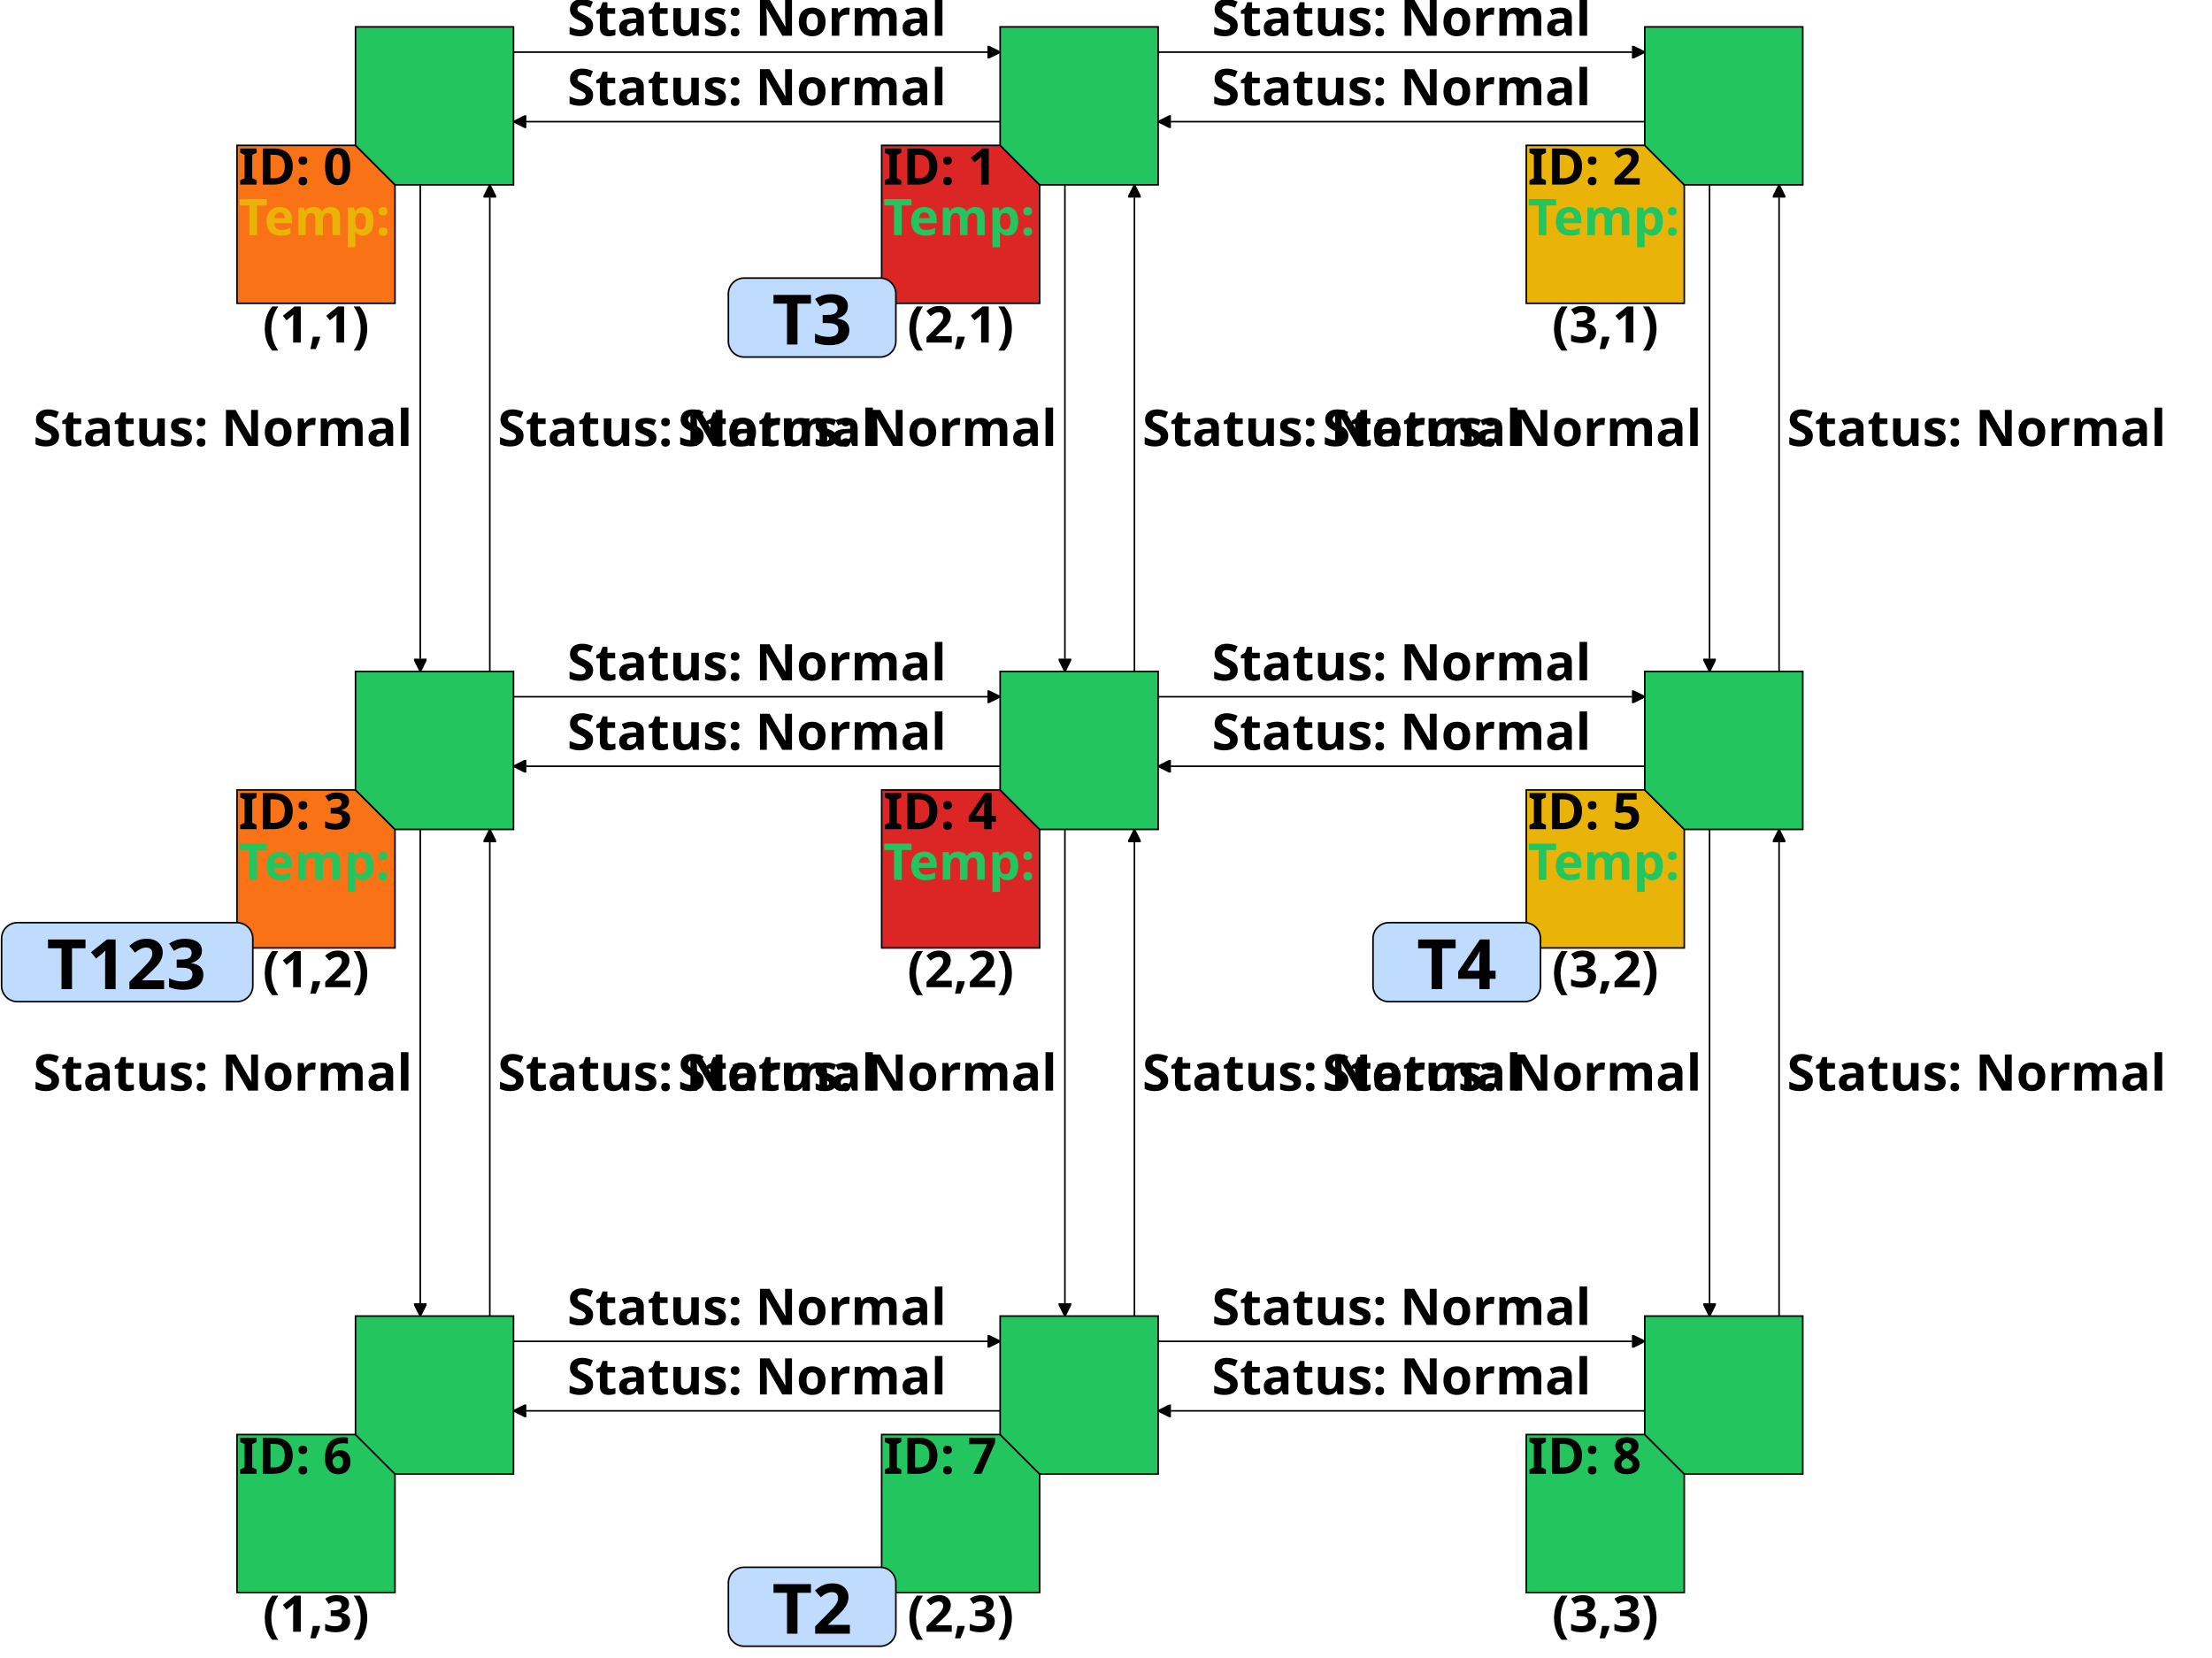
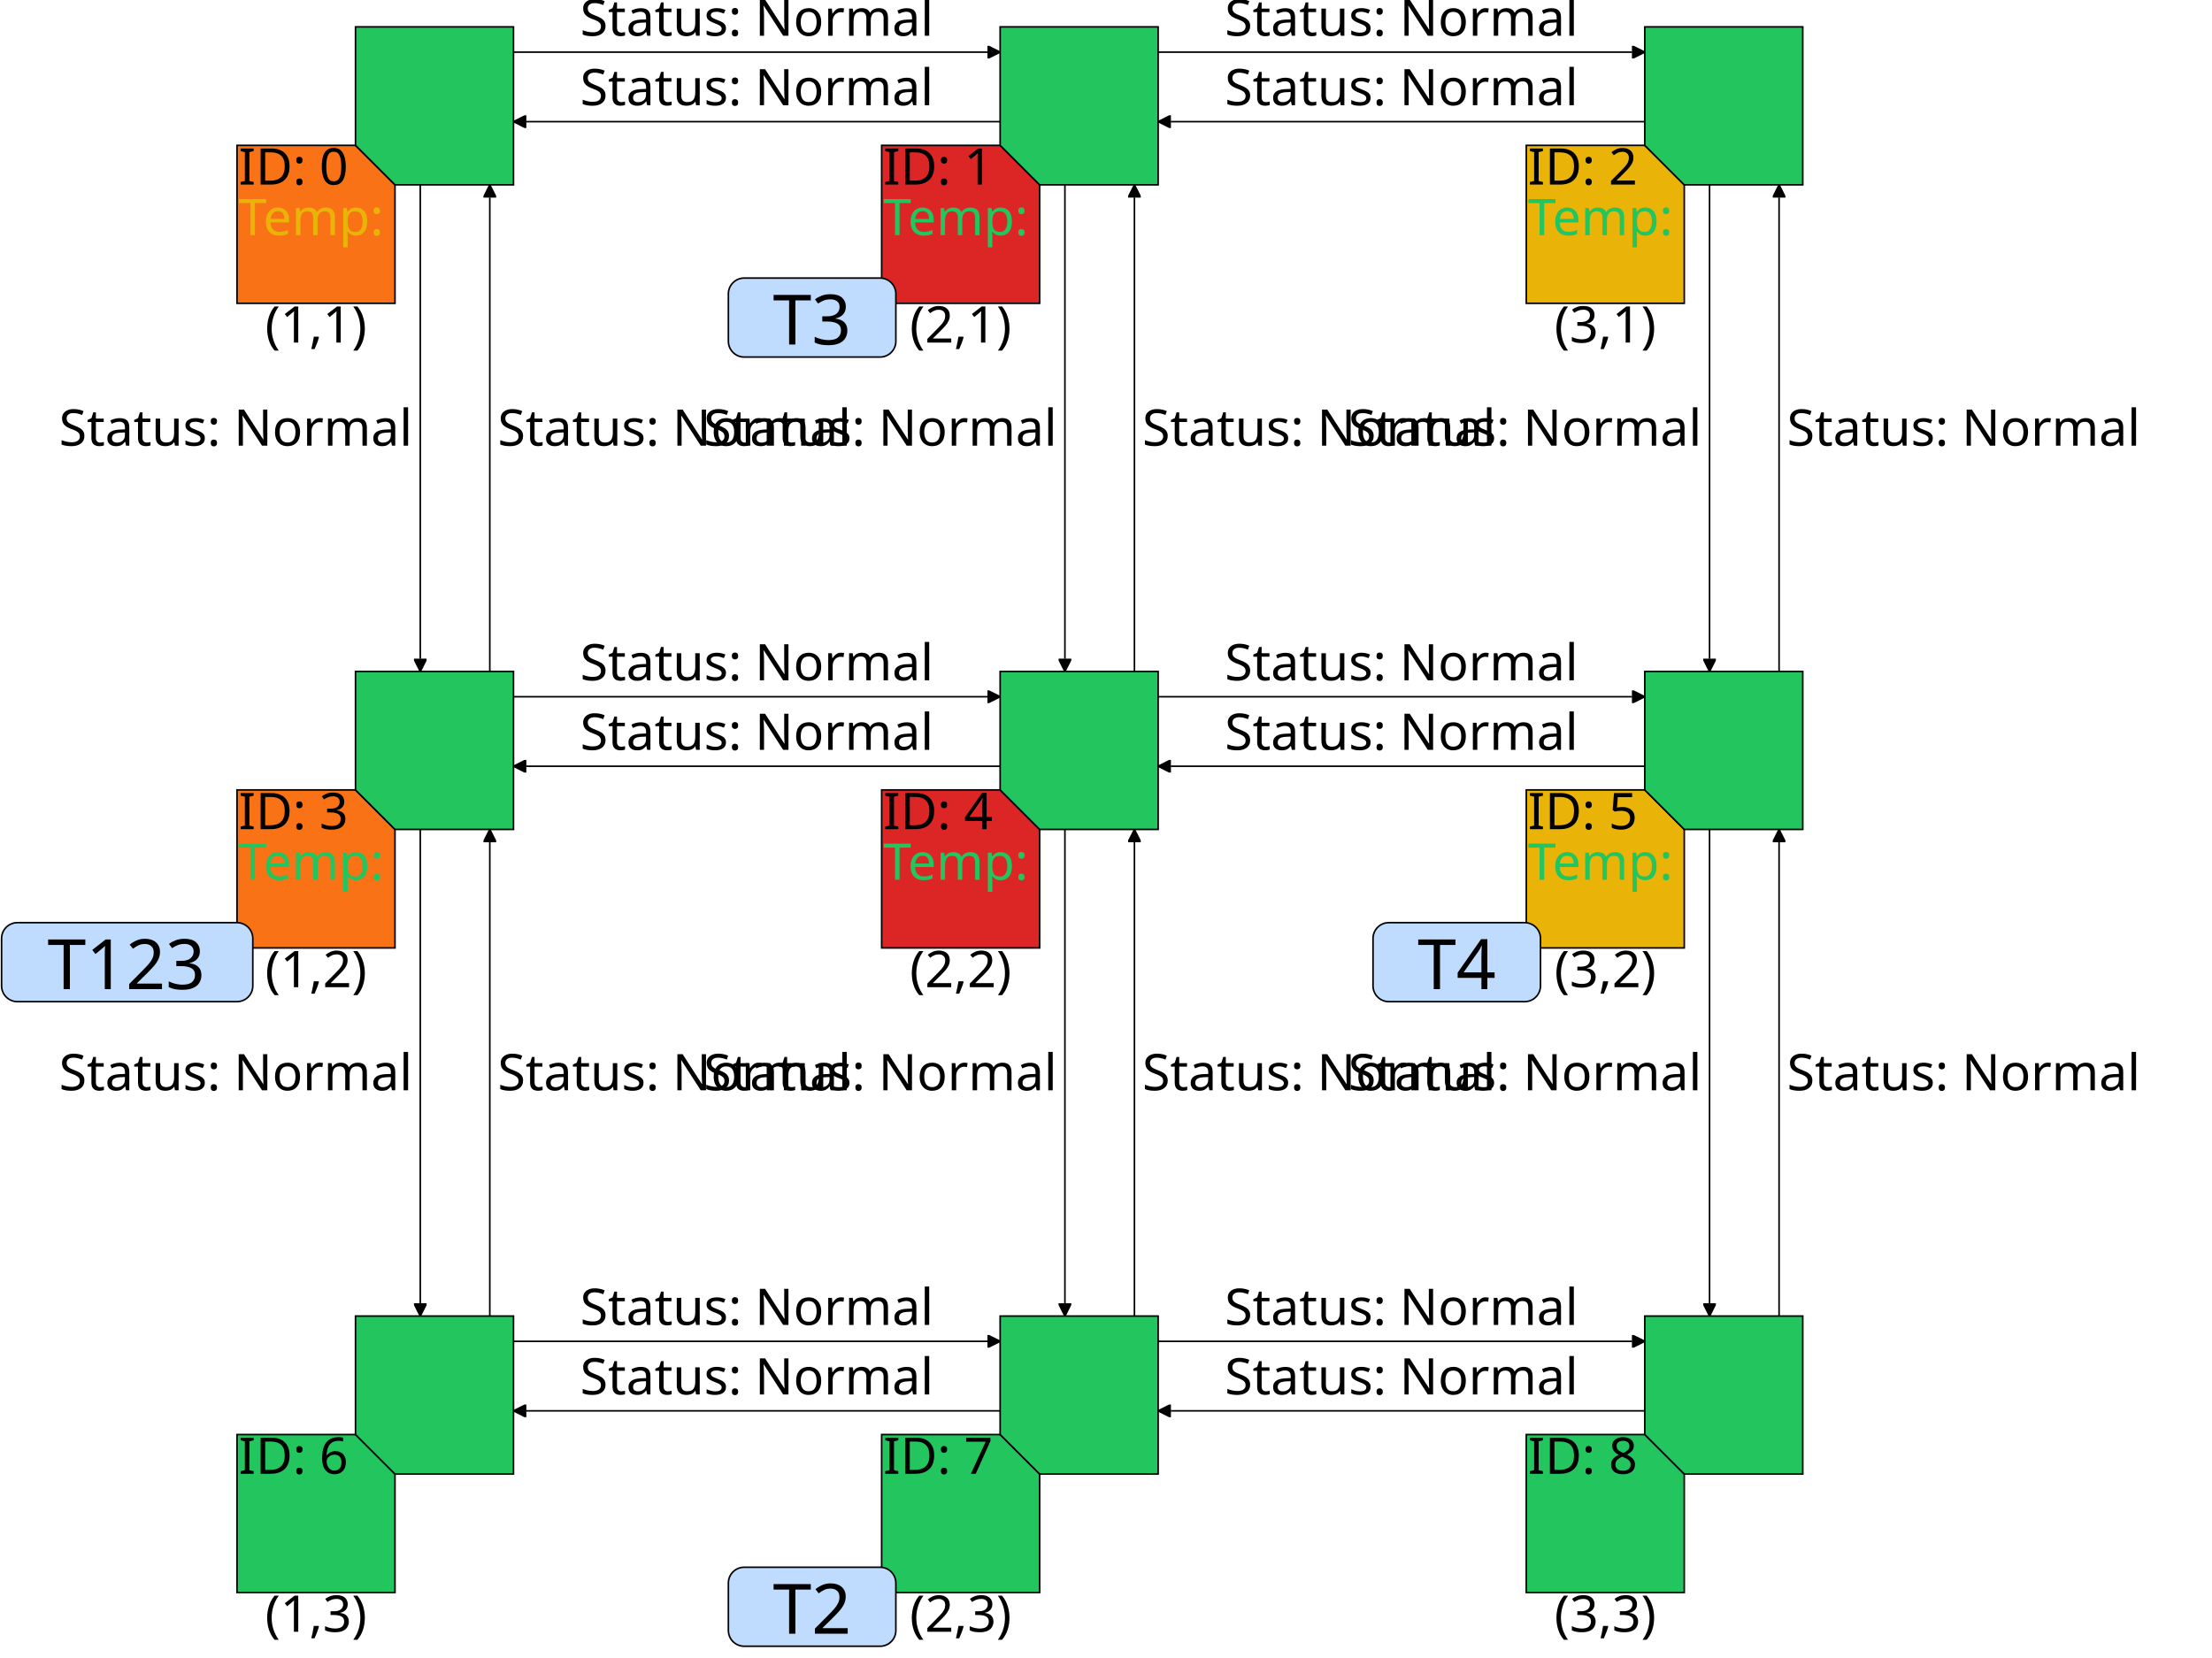
<svg xmlns="http://www.w3.org/2000/svg" preserveAspectRation="xMidYMid meet" class="mx-auto" viewBox="-645 -512 1400 1049">
  <defs>
    <marker id="arrowHead" orient="auto" markerWidth="8" markerHeight="8" refY="4">
      <path d="M0,0 M0,0 V8 L8,4 Z" fill="black" fill-rule="evenodd" stroke="black" stroke-linecap="butt" stroke-width="1" />
    </marker>
    <clipPath id="clip-c-0">
      <polygon points="-495 -420, -495 -320, -395 -320, -395 -395, -420 -420" />
    </clipPath>
    <clipPath id="clip-r-0">
      <polygon points="-420 -420, -420 -495, -320 -495, -320 -395, -395 -395" />
    </clipPath>
    <clipPath id="clip-c-1">
      <polygon points="-87 -420, -87 -320, 13 -320, 13 -395, -12 -420" />
    </clipPath>
    <clipPath id="clip-r-1">
      <polygon points="-12 -420, -12 -495, 88 -495, 88 -395, 13 -395" />
    </clipPath>
    <clipPath id="clip-c-2">
      <polygon points="321 -420, 321 -320, 421 -320, 421 -395, 396 -420" />
    </clipPath>
    <clipPath id="clip-r-2">
      <polygon points="396 -420, 396 -495, 496 -495, 496 -395, 421 -395" />
    </clipPath>
    <clipPath id="clip-c-3">
      <polygon points="-495 -12, -495 88, -395 88, -395 13, -420 -12" />
    </clipPath>
    <clipPath id="clip-r-3">
      <polygon points="-420 -12, -420 -87, -320 -87, -320 13, -395 13" />
    </clipPath>
    <clipPath id="clip-c-4">
      <polygon points="-87 -12, -87 88, 13 88, 13 13, -12 -12" />
    </clipPath>
    <clipPath id="clip-r-4">
      <polygon points="-12 -12, -12 -87, 88 -87, 88 13, 13 13" />
    </clipPath>
    <clipPath id="clip-c-5">
      <polygon points="321 -12, 321 88, 421 88, 421 13, 396 -12" />
    </clipPath>
    <clipPath id="clip-r-5">
      <polygon points="396 -12, 396 -87, 496 -87, 496 13, 421 13" />
    </clipPath>
    <clipPath id="clip-c-6">
      <polygon points="-495 396, -495 496, -395 496, -395 421, -420 396" />
    </clipPath>
    <clipPath id="clip-r-6">
      <polygon points="-420 396, -420 321, -320 321, -320 421, -395 421" />
    </clipPath>
    <clipPath id="clip-c-7">
      <polygon points="-87 396, -87 496, 13 496, 13 421, -12 396" />
    </clipPath>
    <clipPath id="clip-r-7">
      <polygon points="-12 396, -12 321, 88 321, 88 421, 13 421" />
    </clipPath>
    <clipPath id="clip-c-8">
      <polygon points="321 396, 321 496, 421 496, 421 421, 396 396" />
    </clipPath>
    <clipPath id="clip-r-8">
      <polygon points="396 396, 396 321, 496 321, 496 421, 421 421" />
    </clipPath>
  </defs>
  <style>.baseFill{fill: #e5e5e5;}.edgeData{display: none;}
#c0 {fill: #f97316;}
#r0 {fill: #22c55e;}
#c1 {fill: #dc2626;}
#r1 {fill: #22c55e;}
#c2 {fill: #eab308;}
#r2 {fill: #22c55e;}
#c3 {fill: #f97316;}
#r3 {fill: #22c55e;}
#c4 {fill: #dc2626;}
#r4 {fill: #22c55e;}
#c5 {fill: #eab308;}
#r5 {fill: #22c55e;}
#c6 {fill: #22c55e;}
#r6 {fill: #22c55e;}
#c7 {fill: #22c55e;}
#r7 {fill: #22c55e;}
#c8 {fill: #22c55e;}
#r8 {fill: #22c55e;}</style>
  <g id="mainGroup">
    <g id="processingGroup" clip-path="url(#crop)">
      <g id="0">
        <path id="c0" d="M-495,-420 l0,100 l100,0 l0,-75 l-25,-25 l-75,0 Z" class="baseFill" fill-rule="evenodd" stroke="black" stroke-linecap="butt" stroke-width="1" />
        <path id="r0" d="M-420,-420 l0,-75 l100,0 l0,100 l-75,0 Z" class="baseFill" fill-rule="evenodd" stroke="black" stroke-linecap="butt" stroke-width="1" />
      </g>
      <g id="1">
        <path id="c1" d="M-87,-420 l0,100 l100,0 l0,-75 l-25,-25 l-75,0 Z" class="baseFill" fill-rule="evenodd" stroke="black" stroke-linecap="butt" stroke-width="1" />
        <path id="r1" d="M-12,-420 l0,-75 l100,0 l0,100 l-75,0 Z" class="baseFill" fill-rule="evenodd" stroke="black" stroke-linecap="butt" stroke-width="1" />
        <g>
          <rect x="-184" y="-336" width="106" height="50" rx="10" fill="#bfdbfe" stroke="black" stroke-width="1" />
-           <text x="-131" y="-311" font-size="44px" font-family="Roboto Mono" font-weight="bold" text-anchor="middle" dominant-baseline="central" fill="black">T3</text>
+           <text x="-131" y="-311" font-size="44px" font-family="Roboto Mono" font-weight="500" text-anchor="middle" dominant-baseline="central" fill="black">T3</text>
        </g>
      </g>
      <g id="2">
        <path id="c2" d="M321,-420 l0,100 l100,0 l0,-75 l-25,-25 l-75,0 Z" class="baseFill" fill-rule="evenodd" stroke="black" stroke-linecap="butt" stroke-width="1" />
        <path id="r2" d="M396,-420 l0,-75 l100,0 l0,100 l-75,0 Z" class="baseFill" fill-rule="evenodd" stroke="black" stroke-linecap="butt" stroke-width="1" />
      </g>
      <g id="3">
        <path id="c3" d="M-495,-12 l0,100 l100,0 l0,-75 l-25,-25 l-75,0 Z" class="baseFill" fill-rule="evenodd" stroke="black" stroke-linecap="butt" stroke-width="1" />
        <path id="r3" d="M-420,-12 l0,-75 l100,0 l0,100 l-75,0 Z" class="baseFill" fill-rule="evenodd" stroke="black" stroke-linecap="butt" stroke-width="1" />
        <g>
          <rect x="-644" y="72" width="159" height="50" rx="10" fill="#bfdbfe" stroke="black" stroke-width="1" />
-           <text x="-565" y="97" font-size="44px" font-family="Roboto Mono" font-weight="bold" text-anchor="middle" dominant-baseline="central" fill="black">T123</text>
+           <text x="-565" y="97" font-size="44px" font-family="Roboto Mono" font-weight="500" text-anchor="middle" dominant-baseline="central" fill="black">T123</text>
        </g>
      </g>
      <g id="4">
        <path id="c4" d="M-87,-12 l0,100 l100,0 l0,-75 l-25,-25 l-75,0 Z" class="baseFill" fill-rule="evenodd" stroke="black" stroke-linecap="butt" stroke-width="1" />
        <path id="r4" d="M-12,-12 l0,-75 l100,0 l0,100 l-75,0 Z" class="baseFill" fill-rule="evenodd" stroke="black" stroke-linecap="butt" stroke-width="1" />
      </g>
      <g id="5">
        <path id="c5" d="M321,-12 l0,100 l100,0 l0,-75 l-25,-25 l-75,0 Z" class="baseFill" fill-rule="evenodd" stroke="black" stroke-linecap="butt" stroke-width="1" />
        <path id="r5" d="M396,-12 l0,-75 l100,0 l0,100 l-75,0 Z" class="baseFill" fill-rule="evenodd" stroke="black" stroke-linecap="butt" stroke-width="1" />
        <g>
          <rect x="224" y="72" width="106" height="50" rx="10" fill="#bfdbfe" stroke="black" stroke-width="1" />
-           <text x="277" y="97" font-size="44px" font-family="Roboto Mono" font-weight="bold" text-anchor="middle" dominant-baseline="central" fill="black">T4</text>
+           <text x="277" y="97" font-size="44px" font-family="Roboto Mono" font-weight="500" text-anchor="middle" dominant-baseline="central" fill="black">T4</text>
        </g>
      </g>
      <g id="6">
        <path id="c6" d="M-495,396 l0,100 l100,0 l0,-75 l-25,-25 l-75,0 Z" class="baseFill" fill-rule="evenodd" stroke="black" stroke-linecap="butt" stroke-width="1" />
        <path id="r6" d="M-420,396 l0,-75 l100,0 l0,100 l-75,0 Z" class="baseFill" fill-rule="evenodd" stroke="black" stroke-linecap="butt" stroke-width="1" />
      </g>
      <g id="7">
        <path id="c7" d="M-87,396 l0,100 l100,0 l0,-75 l-25,-25 l-75,0 Z" class="baseFill" fill-rule="evenodd" stroke="black" stroke-linecap="butt" stroke-width="1" />
        <path id="r7" d="M-12,396 l0,-75 l100,0 l0,100 l-75,0 Z" class="baseFill" fill-rule="evenodd" stroke="black" stroke-linecap="butt" stroke-width="1" />
        <g>
          <rect x="-184" y="480" width="106" height="50" rx="10" fill="#bfdbfe" stroke="black" stroke-width="1" />
-           <text x="-131" y="505" font-size="44px" font-family="Roboto Mono" font-weight="bold" text-anchor="middle" dominant-baseline="central" fill="black">T2</text>
+           <text x="-131" y="505" font-size="44px" font-family="Roboto Mono" font-weight="500" text-anchor="middle" dominant-baseline="central" fill="black">T2</text>
        </g>
      </g>
      <g id="8">
        <path id="c8" d="M321,396 l0,100 l100,0 l0,-75 l-25,-25 l-75,0 Z" class="baseFill" fill-rule="evenodd" stroke="black" stroke-linecap="butt" stroke-width="1" />
        <path id="r8" d="M396,396 l0,-75 l100,0 l0,100 l-75,0 Z" class="baseFill" fill-rule="evenodd" stroke="black" stroke-linecap="butt" stroke-width="1" />
      </g>
    </g>
    <g>
      <g>
        <path d="M-379,-395 v300" fill-rule="evenodd" stroke="black" stroke-linecap="butt" stroke-width="1" marker-end="url(#arrowHead)" clip-path="url(#crop)" />
        <path d="M-320,-479 h300" fill-rule="evenodd" stroke="black" stroke-linecap="butt" stroke-width="1" marker-end="url(#arrowHead)" clip-path="url(#crop)" />
        <path d="M29,-395 v300" fill-rule="evenodd" stroke="black" stroke-linecap="butt" stroke-width="1" marker-end="url(#arrowHead)" clip-path="url(#crop)" />
        <path d="M-12,-435 h-300" fill-rule="evenodd" stroke="black" stroke-linecap="butt" stroke-width="1" marker-end="url(#arrowHead)" clip-path="url(#crop)" />
        <path d="M88,-479 h300" fill-rule="evenodd" stroke="black" stroke-linecap="butt" stroke-width="1" marker-end="url(#arrowHead)" clip-path="url(#crop)" />
        <path d="M437,-395 v300" fill-rule="evenodd" stroke="black" stroke-linecap="butt" stroke-width="1" marker-end="url(#arrowHead)" clip-path="url(#crop)" />
        <path d="M396,-435 h-300" fill-rule="evenodd" stroke="black" stroke-linecap="butt" stroke-width="1" marker-end="url(#arrowHead)" clip-path="url(#crop)" />
        <path d="M-335,-87 v-300" fill-rule="evenodd" stroke="black" stroke-linecap="butt" stroke-width="1" marker-end="url(#arrowHead)" clip-path="url(#crop)" />
        <path d="M-379,13 v300" fill-rule="evenodd" stroke="black" stroke-linecap="butt" stroke-width="1" marker-end="url(#arrowHead)" clip-path="url(#crop)" />
        <path d="M-320,-71 h300" fill-rule="evenodd" stroke="black" stroke-linecap="butt" stroke-width="1" marker-end="url(#arrowHead)" clip-path="url(#crop)" />
        <path d="M73,-87 v-300" fill-rule="evenodd" stroke="black" stroke-linecap="butt" stroke-width="1" marker-end="url(#arrowHead)" clip-path="url(#crop)" />
        <path d="M29,13 v300" fill-rule="evenodd" stroke="black" stroke-linecap="butt" stroke-width="1" marker-end="url(#arrowHead)" clip-path="url(#crop)" />
        <path d="M-12,-27 h-300" fill-rule="evenodd" stroke="black" stroke-linecap="butt" stroke-width="1" marker-end="url(#arrowHead)" clip-path="url(#crop)" />
        <path d="M88,-71 h300" fill-rule="evenodd" stroke="black" stroke-linecap="butt" stroke-width="1" marker-end="url(#arrowHead)" clip-path="url(#crop)" />
        <path d="M481,-87 v-300" fill-rule="evenodd" stroke="black" stroke-linecap="butt" stroke-width="1" marker-end="url(#arrowHead)" clip-path="url(#crop)" />
        <path d="M437,13 v300" fill-rule="evenodd" stroke="black" stroke-linecap="butt" stroke-width="1" marker-end="url(#arrowHead)" clip-path="url(#crop)" />
        <path d="M396,-27 h-300" fill-rule="evenodd" stroke="black" stroke-linecap="butt" stroke-width="1" marker-end="url(#arrowHead)" clip-path="url(#crop)" />
        <path d="M-335,321 v-300" fill-rule="evenodd" stroke="black" stroke-linecap="butt" stroke-width="1" marker-end="url(#arrowHead)" clip-path="url(#crop)" />
        <path d="M-320,337 h300" fill-rule="evenodd" stroke="black" stroke-linecap="butt" stroke-width="1" marker-end="url(#arrowHead)" clip-path="url(#crop)" />
        <path d="M73,321 v-300" fill-rule="evenodd" stroke="black" stroke-linecap="butt" stroke-width="1" marker-end="url(#arrowHead)" clip-path="url(#crop)" />
        <path d="M-12,381 h-300" fill-rule="evenodd" stroke="black" stroke-linecap="butt" stroke-width="1" marker-end="url(#arrowHead)" clip-path="url(#crop)" />
        <path d="M88,337 h300" fill-rule="evenodd" stroke="black" stroke-linecap="butt" stroke-width="1" marker-end="url(#arrowHead)" clip-path="url(#crop)" />
        <path d="M481,321 v-300" fill-rule="evenodd" stroke="black" stroke-linecap="butt" stroke-width="1" marker-end="url(#arrowHead)" clip-path="url(#crop)" />
        <path d="M396,381 h-300" fill-rule="evenodd" stroke="black" stroke-linecap="butt" stroke-width="1" marker-end="url(#arrowHead)" clip-path="url(#crop)" />
      </g>
      <g id="edgeConnetions" class="edgeData">
        <path d="M-379,-728 v225" fill-rule="evenodd" stroke="black" stroke-linecap="butt" stroke-width="1" marker-end="url(#arrowHead)" clip-path="url(#crop)" />
        <path d="M-728,-480 h300" fill-rule="evenodd" stroke="black" stroke-linecap="butt" stroke-width="1" marker-end="url(#arrowHead)" clip-path="url(#crop)" />
        <path d="M29,-728 v225" fill-rule="evenodd" stroke="black" stroke-linecap="butt" stroke-width="1" marker-end="url(#arrowHead)" clip-path="url(#crop)" />
        <path d="M437,-728 v225" fill-rule="evenodd" stroke="black" stroke-linecap="butt" stroke-width="1" marker-end="url(#arrowHead)" clip-path="url(#crop)" />
        <path d="M729,-480 h-225" fill-rule="evenodd" stroke="black" stroke-linecap="butt" stroke-width="1" marker-end="url(#arrowHead)" clip-path="url(#crop)" />
        <path d="M-728,-72 h300" fill-rule="evenodd" stroke="black" stroke-linecap="butt" stroke-width="1" marker-end="url(#arrowHead)" clip-path="url(#crop)" />
        <path d="M729,-72 h-225" fill-rule="evenodd" stroke="black" stroke-linecap="butt" stroke-width="1" marker-end="url(#arrowHead)" clip-path="url(#crop)" />
        <path d="M-335,729 v-300" fill-rule="evenodd" stroke="black" stroke-linecap="butt" stroke-width="1" marker-end="url(#arrowHead)" clip-path="url(#crop)" />
        <path d="M-728,336 h300" fill-rule="evenodd" stroke="black" stroke-linecap="butt" stroke-width="1" marker-end="url(#arrowHead)" clip-path="url(#crop)" />
        <path d="M73,729 v-300" fill-rule="evenodd" stroke="black" stroke-linecap="butt" stroke-width="1" marker-end="url(#arrowHead)" clip-path="url(#crop)" />
        <path d="M481,729 v-300" fill-rule="evenodd" stroke="black" stroke-linecap="butt" stroke-width="1" marker-end="url(#arrowHead)" clip-path="url(#crop)" />
        <path d="M729,336 h-225" fill-rule="evenodd" stroke="black" stroke-linecap="butt" stroke-width="1" marker-end="url(#arrowHead)" clip-path="url(#crop)" />
        <path d="M-335,-495 v-225" fill-rule="evenodd" stroke="black" stroke-linecap="butt" stroke-width="1" marker-end="url(#arrowHead)" clip-path="url(#crop)" />
        <path d="M-420,-436 h-300" fill-rule="evenodd" stroke="black" stroke-linecap="butt" stroke-width="1" marker-end="url(#arrowHead)" clip-path="url(#crop)" />
        <path d="M73,-495 v-225" fill-rule="evenodd" stroke="black" stroke-linecap="butt" stroke-width="1" marker-end="url(#arrowHead)" clip-path="url(#crop)" />
        <path d="M481,-495 v-225" fill-rule="evenodd" stroke="black" stroke-linecap="butt" stroke-width="1" marker-end="url(#arrowHead)" clip-path="url(#crop)" />
        <path d="M496,-436 h225" fill-rule="evenodd" stroke="black" stroke-linecap="butt" stroke-width="1" marker-end="url(#arrowHead)" clip-path="url(#crop)" />
        <path d="M-420,-28 h-300" fill-rule="evenodd" stroke="black" stroke-linecap="butt" stroke-width="1" marker-end="url(#arrowHead)" clip-path="url(#crop)" />
        <path d="M496,-28 h225" fill-rule="evenodd" stroke="black" stroke-linecap="butt" stroke-width="1" marker-end="url(#arrowHead)" clip-path="url(#crop)" />
        <path d="M-379,421 v300" fill-rule="evenodd" stroke="black" stroke-linecap="butt" stroke-width="1" marker-end="url(#arrowHead)" clip-path="url(#crop)" />
        <path d="M-420,380 h-300" fill-rule="evenodd" stroke="black" stroke-linecap="butt" stroke-width="1" marker-end="url(#arrowHead)" clip-path="url(#crop)" />
        <path d="M29,421 v300" fill-rule="evenodd" stroke="black" stroke-linecap="butt" stroke-width="1" marker-end="url(#arrowHead)" clip-path="url(#crop)" />
        <path d="M437,421 v300" fill-rule="evenodd" stroke="black" stroke-linecap="butt" stroke-width="1" marker-end="url(#arrowHead)" clip-path="url(#crop)" />
        <path d="M496,380 h225" fill-rule="evenodd" stroke="black" stroke-linecap="butt" stroke-width="1" marker-end="url(#arrowHead)" clip-path="url(#crop)" />
      </g>
    </g>
    <g id="information">
      <g clip-path="url(#crop)">
        <g clip-path="url(#clip-c-0)">
-           <text x="-494" y="-420" font-size="32px" font-family="Roboto Mono" font-weight="bold" text-anchor="start" dominant-baseline="text-before-edge" fill="black">ID: 0</text>
-           <text x="-494" y="-388" font-size="32px" font-family="Roboto Mono" font-weight="bold" text-anchor="start" dominant-baseline="text-before-edge" fill="#eab308">Temp: 45</text>
+           <text x="-494" y="-420" font-size="32px" font-family="Roboto Mono" font-weight="500" text-anchor="start" dominant-baseline="text-before-edge" fill="black">ID: 0</text>
+           <text x="-494" y="-388" font-size="32px" font-family="Roboto Mono" font-weight="500" text-anchor="start" dominant-baseline="text-before-edge" fill="#eab308">Temp: 45</text>
        </g>
        <g clip-path="url(#clip-r-0)">
-           <text x="-419" y="-495" font-size="32px" font-family="Roboto Mono" font-weight="bold" text-anchor="start" dominant-baseline="text-before-edge" fill="#22c55e">Temp: 30</text>
-         </g>
-         <text x="-445" y="-320" font-size="32px" font-family="Roboto Mono" font-weight="bold" text-anchor="middle" dominant-baseline="text-before-edge" fill="black">(1,1)</text>
-         <text x="-384" y="-241" font-size="32px" font-family="Roboto Mono" font-weight="bold" text-anchor="end" dominant-baseline="middle" fill="black">Status: Normal</text>
-         <text x="-166" y="-480" font-size="32px" font-family="Roboto Mono" font-weight="bold" text-anchor="middle" dominant-baseline="text-after-edge" fill="black">Status: Normal</text>
+           <text x="-419" y="-495" font-size="32px" font-family="Roboto Mono" font-weight="500" text-anchor="start" dominant-baseline="text-before-edge" fill="#22c55e">Temp: 30</text>
+         </g>
+         <text x="-445" y="-320" font-size="32px" font-family="Roboto Mono" font-weight="500" text-anchor="middle" dominant-baseline="text-before-edge" fill="black">(1,1)</text>
+         <text x="-384" y="-241" font-size="32px" font-family="Roboto Mono" font-weight="500" text-anchor="end" dominant-baseline="middle" fill="black">Status: Normal</text>
+         <text x="-166" y="-480" font-size="32px" font-family="Roboto Mono" font-weight="500" text-anchor="middle" dominant-baseline="text-after-edge" fill="black">Status: Normal</text>
      </g>
      <g clip-path="url(#crop)">
        <g clip-path="url(#clip-c-1)">
-           <text x="-86" y="-420" font-size="32px" font-family="Roboto Mono" font-weight="bold" text-anchor="start" dominant-baseline="text-before-edge" fill="black">ID: 1</text>
-           <text x="-86" y="-388" font-size="32px" font-family="Roboto Mono" font-weight="bold" text-anchor="start" dominant-baseline="text-before-edge" fill="#22c55e">Temp: 30</text>
+           <text x="-86" y="-420" font-size="32px" font-family="Roboto Mono" font-weight="500" text-anchor="start" dominant-baseline="text-before-edge" fill="black">ID: 1</text>
+           <text x="-86" y="-388" font-size="32px" font-family="Roboto Mono" font-weight="500" text-anchor="start" dominant-baseline="text-before-edge" fill="#22c55e">Temp: 30</text>
        </g>
        <g clip-path="url(#clip-r-1)">
-           <text x="-11" y="-495" font-size="32px" font-family="Roboto Mono" font-weight="bold" text-anchor="start" dominant-baseline="text-before-edge" fill="#22c55e">Temp: 30</text>
-         </g>
-         <text x="-37" y="-320" font-size="32px" font-family="Roboto Mono" font-weight="bold" text-anchor="middle" dominant-baseline="text-before-edge" fill="black">(2,1)</text>
-         <text x="24" y="-241" font-size="32px" font-family="Roboto Mono" font-weight="bold" text-anchor="end" dominant-baseline="middle" fill="black">Status: Normal</text>
-         <text x="-166" y="-436" font-size="32px" font-family="Roboto Mono" font-weight="bold" text-anchor="middle" dominant-baseline="text-after-edge" fill="black">Status: Normal</text>
-         <text x="242" y="-480" font-size="32px" font-family="Roboto Mono" font-weight="bold" text-anchor="middle" dominant-baseline="text-after-edge" fill="black">Status: Normal</text>
+           <text x="-11" y="-495" font-size="32px" font-family="Roboto Mono" font-weight="500" text-anchor="start" dominant-baseline="text-before-edge" fill="#22c55e">Temp: 30</text>
+         </g>
+         <text x="-37" y="-320" font-size="32px" font-family="Roboto Mono" font-weight="500" text-anchor="middle" dominant-baseline="text-before-edge" fill="black">(2,1)</text>
+         <text x="24" y="-241" font-size="32px" font-family="Roboto Mono" font-weight="500" text-anchor="end" dominant-baseline="middle" fill="black">Status: Normal</text>
+         <text x="-166" y="-436" font-size="32px" font-family="Roboto Mono" font-weight="500" text-anchor="middle" dominant-baseline="text-after-edge" fill="black">Status: Normal</text>
+         <text x="242" y="-480" font-size="32px" font-family="Roboto Mono" font-weight="500" text-anchor="middle" dominant-baseline="text-after-edge" fill="black">Status: Normal</text>
      </g>
      <g clip-path="url(#crop)">
        <g clip-path="url(#clip-c-2)">
-           <text x="322" y="-420" font-size="32px" font-family="Roboto Mono" font-weight="bold" text-anchor="start" dominant-baseline="text-before-edge" fill="black">ID: 2</text>
-           <text x="322" y="-388" font-size="32px" font-family="Roboto Mono" font-weight="bold" text-anchor="start" dominant-baseline="text-before-edge" fill="#22c55e">Temp: 30</text>
+           <text x="322" y="-420" font-size="32px" font-family="Roboto Mono" font-weight="500" text-anchor="start" dominant-baseline="text-before-edge" fill="black">ID: 2</text>
+           <text x="322" y="-388" font-size="32px" font-family="Roboto Mono" font-weight="500" text-anchor="start" dominant-baseline="text-before-edge" fill="#22c55e">Temp: 30</text>
        </g>
        <g clip-path="url(#clip-r-2)">
-           <text x="397" y="-495" font-size="32px" font-family="Roboto Mono" font-weight="bold" text-anchor="start" dominant-baseline="text-before-edge" fill="#22c55e">Temp: 30</text>
-         </g>
-         <text x="371" y="-320" font-size="32px" font-family="Roboto Mono" font-weight="bold" text-anchor="middle" dominant-baseline="text-before-edge" fill="black">(3,1)</text>
-         <text x="432" y="-241" font-size="32px" font-family="Roboto Mono" font-weight="bold" text-anchor="end" dominant-baseline="middle" fill="black">Status: Normal</text>
-         <text x="242" y="-436" font-size="32px" font-family="Roboto Mono" font-weight="bold" text-anchor="middle" dominant-baseline="text-after-edge" fill="black">Status: Normal</text>
+           <text x="397" y="-495" font-size="32px" font-family="Roboto Mono" font-weight="500" text-anchor="start" dominant-baseline="text-before-edge" fill="#22c55e">Temp: 30</text>
+         </g>
+         <text x="371" y="-320" font-size="32px" font-family="Roboto Mono" font-weight="500" text-anchor="middle" dominant-baseline="text-before-edge" fill="black">(3,1)</text>
+         <text x="432" y="-241" font-size="32px" font-family="Roboto Mono" font-weight="500" text-anchor="end" dominant-baseline="middle" fill="black">Status: Normal</text>
+         <text x="242" y="-436" font-size="32px" font-family="Roboto Mono" font-weight="500" text-anchor="middle" dominant-baseline="text-after-edge" fill="black">Status: Normal</text>
      </g>
      <g clip-path="url(#crop)">
        <g clip-path="url(#clip-c-3)">
-           <text x="-494" y="-12" font-size="32px" font-family="Roboto Mono" font-weight="bold" text-anchor="start" dominant-baseline="text-before-edge" fill="black">ID: 3</text>
-           <text x="-494" y="20" font-size="32px" font-family="Roboto Mono" font-weight="bold" text-anchor="start" dominant-baseline="text-before-edge" fill="#22c55e">Temp: 30</text>
+           <text x="-494" y="-12" font-size="32px" font-family="Roboto Mono" font-weight="500" text-anchor="start" dominant-baseline="text-before-edge" fill="black">ID: 3</text>
+           <text x="-494" y="20" font-size="32px" font-family="Roboto Mono" font-weight="500" text-anchor="start" dominant-baseline="text-before-edge" fill="#22c55e">Temp: 30</text>
        </g>
        <g clip-path="url(#clip-r-3)">
-           <text x="-419" y="-87" font-size="32px" font-family="Roboto Mono" font-weight="bold" text-anchor="start" dominant-baseline="text-before-edge" fill="#22c55e">Temp: 30</text>
-         </g>
-         <text x="-445" y="88" font-size="32px" font-family="Roboto Mono" font-weight="bold" text-anchor="middle" dominant-baseline="text-before-edge" fill="black">(1,2)</text>
-         <text x="-330" y="-241" font-size="32px" font-family="Roboto Mono" font-weight="bold" text-anchor="start" dominant-baseline="middle" fill="black">Status: Normal</text>
-         <text x="-384" y="167" font-size="32px" font-family="Roboto Mono" font-weight="bold" text-anchor="end" dominant-baseline="middle" fill="black">Status: Normal</text>
-         <text x="-166" y="-72" font-size="32px" font-family="Roboto Mono" font-weight="bold" text-anchor="middle" dominant-baseline="text-after-edge" fill="black">Status: Normal</text>
+           <text x="-419" y="-87" font-size="32px" font-family="Roboto Mono" font-weight="500" text-anchor="start" dominant-baseline="text-before-edge" fill="#22c55e">Temp: 30</text>
+         </g>
+         <text x="-445" y="88" font-size="32px" font-family="Roboto Mono" font-weight="500" text-anchor="middle" dominant-baseline="text-before-edge" fill="black">(1,2)</text>
+         <text x="-330" y="-241" font-size="32px" font-family="Roboto Mono" font-weight="500" text-anchor="start" dominant-baseline="middle" fill="black">Status: Normal</text>
+         <text x="-384" y="167" font-size="32px" font-family="Roboto Mono" font-weight="500" text-anchor="end" dominant-baseline="middle" fill="black">Status: Normal</text>
+         <text x="-166" y="-72" font-size="32px" font-family="Roboto Mono" font-weight="500" text-anchor="middle" dominant-baseline="text-after-edge" fill="black">Status: Normal</text>
      </g>
      <g clip-path="url(#crop)">
        <g clip-path="url(#clip-c-4)">
-           <text x="-86" y="-12" font-size="32px" font-family="Roboto Mono" font-weight="bold" text-anchor="start" dominant-baseline="text-before-edge" fill="black">ID: 4</text>
-           <text x="-86" y="20" font-size="32px" font-family="Roboto Mono" font-weight="bold" text-anchor="start" dominant-baseline="text-before-edge" fill="#22c55e">Temp: 30</text>
+           <text x="-86" y="-12" font-size="32px" font-family="Roboto Mono" font-weight="500" text-anchor="start" dominant-baseline="text-before-edge" fill="black">ID: 4</text>
+           <text x="-86" y="20" font-size="32px" font-family="Roboto Mono" font-weight="500" text-anchor="start" dominant-baseline="text-before-edge" fill="#22c55e">Temp: 30</text>
        </g>
        <g clip-path="url(#clip-r-4)">
-           <text x="-11" y="-87" font-size="32px" font-family="Roboto Mono" font-weight="bold" text-anchor="start" dominant-baseline="text-before-edge" fill="#22c55e">Temp: 30</text>
-         </g>
-         <text x="-37" y="88" font-size="32px" font-family="Roboto Mono" font-weight="bold" text-anchor="middle" dominant-baseline="text-before-edge" fill="black">(2,2)</text>
-         <text x="78" y="-241" font-size="32px" font-family="Roboto Mono" font-weight="bold" text-anchor="start" dominant-baseline="middle" fill="black">Status: Normal</text>
-         <text x="24" y="167" font-size="32px" font-family="Roboto Mono" font-weight="bold" text-anchor="end" dominant-baseline="middle" fill="black">Status: Normal</text>
-         <text x="-166" y="-28" font-size="32px" font-family="Roboto Mono" font-weight="bold" text-anchor="middle" dominant-baseline="text-after-edge" fill="black">Status: Normal</text>
-         <text x="242" y="-72" font-size="32px" font-family="Roboto Mono" font-weight="bold" text-anchor="middle" dominant-baseline="text-after-edge" fill="black">Status: Normal</text>
+           <text x="-11" y="-87" font-size="32px" font-family="Roboto Mono" font-weight="500" text-anchor="start" dominant-baseline="text-before-edge" fill="#22c55e">Temp: 30</text>
+         </g>
+         <text x="-37" y="88" font-size="32px" font-family="Roboto Mono" font-weight="500" text-anchor="middle" dominant-baseline="text-before-edge" fill="black">(2,2)</text>
+         <text x="78" y="-241" font-size="32px" font-family="Roboto Mono" font-weight="500" text-anchor="start" dominant-baseline="middle" fill="black">Status: Normal</text>
+         <text x="24" y="167" font-size="32px" font-family="Roboto Mono" font-weight="500" text-anchor="end" dominant-baseline="middle" fill="black">Status: Normal</text>
+         <text x="-166" y="-28" font-size="32px" font-family="Roboto Mono" font-weight="500" text-anchor="middle" dominant-baseline="text-after-edge" fill="black">Status: Normal</text>
+         <text x="242" y="-72" font-size="32px" font-family="Roboto Mono" font-weight="500" text-anchor="middle" dominant-baseline="text-after-edge" fill="black">Status: Normal</text>
      </g>
      <g clip-path="url(#crop)">
        <g clip-path="url(#clip-c-5)">
-           <text x="322" y="-12" font-size="32px" font-family="Roboto Mono" font-weight="bold" text-anchor="start" dominant-baseline="text-before-edge" fill="black">ID: 5</text>
-           <text x="322" y="20" font-size="32px" font-family="Roboto Mono" font-weight="bold" text-anchor="start" dominant-baseline="text-before-edge" fill="#22c55e">Temp: 30</text>
+           <text x="322" y="-12" font-size="32px" font-family="Roboto Mono" font-weight="500" text-anchor="start" dominant-baseline="text-before-edge" fill="black">ID: 5</text>
+           <text x="322" y="20" font-size="32px" font-family="Roboto Mono" font-weight="500" text-anchor="start" dominant-baseline="text-before-edge" fill="#22c55e">Temp: 30</text>
        </g>
        <g clip-path="url(#clip-r-5)">
-           <text x="397" y="-87" font-size="32px" font-family="Roboto Mono" font-weight="bold" text-anchor="start" dominant-baseline="text-before-edge" fill="#22c55e">Temp: 30</text>
-         </g>
-         <text x="371" y="88" font-size="32px" font-family="Roboto Mono" font-weight="bold" text-anchor="middle" dominant-baseline="text-before-edge" fill="black">(3,2)</text>
-         <text x="486" y="-241" font-size="32px" font-family="Roboto Mono" font-weight="bold" text-anchor="start" dominant-baseline="middle" fill="black">Status: Normal</text>
-         <text x="432" y="167" font-size="32px" font-family="Roboto Mono" font-weight="bold" text-anchor="end" dominant-baseline="middle" fill="black">Status: Normal</text>
-         <text x="242" y="-28" font-size="32px" font-family="Roboto Mono" font-weight="bold" text-anchor="middle" dominant-baseline="text-after-edge" fill="black">Status: Normal</text>
+           <text x="397" y="-87" font-size="32px" font-family="Roboto Mono" font-weight="500" text-anchor="start" dominant-baseline="text-before-edge" fill="#22c55e">Temp: 30</text>
+         </g>
+         <text x="371" y="88" font-size="32px" font-family="Roboto Mono" font-weight="500" text-anchor="middle" dominant-baseline="text-before-edge" fill="black">(3,2)</text>
+         <text x="486" y="-241" font-size="32px" font-family="Roboto Mono" font-weight="500" text-anchor="start" dominant-baseline="middle" fill="black">Status: Normal</text>
+         <text x="432" y="167" font-size="32px" font-family="Roboto Mono" font-weight="500" text-anchor="end" dominant-baseline="middle" fill="black">Status: Normal</text>
+         <text x="242" y="-28" font-size="32px" font-family="Roboto Mono" font-weight="500" text-anchor="middle" dominant-baseline="text-after-edge" fill="black">Status: Normal</text>
      </g>
      <g clip-path="url(#crop)">
        <g clip-path="url(#clip-c-6)">
-           <text x="-494" y="396" font-size="32px" font-family="Roboto Mono" font-weight="bold" text-anchor="start" dominant-baseline="text-before-edge" fill="black">ID: 6</text>
-           <text x="-494" y="428" font-size="32px" font-family="Roboto Mono" font-weight="bold" text-anchor="start" dominant-baseline="text-before-edge" fill="#22c55e">Temp: 30</text>
+           <text x="-494" y="396" font-size="32px" font-family="Roboto Mono" font-weight="500" text-anchor="start" dominant-baseline="text-before-edge" fill="black">ID: 6</text>
+           <text x="-494" y="428" font-size="32px" font-family="Roboto Mono" font-weight="500" text-anchor="start" dominant-baseline="text-before-edge" fill="#22c55e">Temp: 30</text>
        </g>
        <g clip-path="url(#clip-r-6)">
-           <text x="-419" y="321" font-size="32px" font-family="Roboto Mono" font-weight="bold" text-anchor="start" dominant-baseline="text-before-edge" fill="#22c55e">Temp: 30</text>
-         </g>
-         <text x="-445" y="496" font-size="32px" font-family="Roboto Mono" font-weight="bold" text-anchor="middle" dominant-baseline="text-before-edge" fill="black">(1,3)</text>
-         <text x="-330" y="167" font-size="32px" font-family="Roboto Mono" font-weight="bold" text-anchor="start" dominant-baseline="middle" fill="black">Status: Normal</text>
-         <text x="-166" y="336" font-size="32px" font-family="Roboto Mono" font-weight="bold" text-anchor="middle" dominant-baseline="text-after-edge" fill="black">Status: Normal</text>
+           <text x="-419" y="321" font-size="32px" font-family="Roboto Mono" font-weight="500" text-anchor="start" dominant-baseline="text-before-edge" fill="#22c55e">Temp: 30</text>
+         </g>
+         <text x="-445" y="496" font-size="32px" font-family="Roboto Mono" font-weight="500" text-anchor="middle" dominant-baseline="text-before-edge" fill="black">(1,3)</text>
+         <text x="-330" y="167" font-size="32px" font-family="Roboto Mono" font-weight="500" text-anchor="start" dominant-baseline="middle" fill="black">Status: Normal</text>
+         <text x="-166" y="336" font-size="32px" font-family="Roboto Mono" font-weight="500" text-anchor="middle" dominant-baseline="text-after-edge" fill="black">Status: Normal</text>
      </g>
      <g clip-path="url(#crop)">
        <g clip-path="url(#clip-c-7)">
-           <text x="-86" y="396" font-size="32px" font-family="Roboto Mono" font-weight="bold" text-anchor="start" dominant-baseline="text-before-edge" fill="black">ID: 7</text>
-           <text x="-86" y="428" font-size="32px" font-family="Roboto Mono" font-weight="bold" text-anchor="start" dominant-baseline="text-before-edge" fill="#22c55e">Temp: 30</text>
+           <text x="-86" y="396" font-size="32px" font-family="Roboto Mono" font-weight="500" text-anchor="start" dominant-baseline="text-before-edge" fill="black">ID: 7</text>
+           <text x="-86" y="428" font-size="32px" font-family="Roboto Mono" font-weight="500" text-anchor="start" dominant-baseline="text-before-edge" fill="#22c55e">Temp: 30</text>
        </g>
        <g clip-path="url(#clip-r-7)">
-           <text x="-11" y="321" font-size="32px" font-family="Roboto Mono" font-weight="bold" text-anchor="start" dominant-baseline="text-before-edge" fill="#22c55e">Temp: 30</text>
-         </g>
-         <text x="-37" y="496" font-size="32px" font-family="Roboto Mono" font-weight="bold" text-anchor="middle" dominant-baseline="text-before-edge" fill="black">(2,3)</text>
-         <text x="78" y="167" font-size="32px" font-family="Roboto Mono" font-weight="bold" text-anchor="start" dominant-baseline="middle" fill="black">Status: Normal</text>
-         <text x="-166" y="380" font-size="32px" font-family="Roboto Mono" font-weight="bold" text-anchor="middle" dominant-baseline="text-after-edge" fill="black">Status: Normal</text>
-         <text x="242" y="336" font-size="32px" font-family="Roboto Mono" font-weight="bold" text-anchor="middle" dominant-baseline="text-after-edge" fill="black">Status: Normal</text>
+           <text x="-11" y="321" font-size="32px" font-family="Roboto Mono" font-weight="500" text-anchor="start" dominant-baseline="text-before-edge" fill="#22c55e">Temp: 30</text>
+         </g>
+         <text x="-37" y="496" font-size="32px" font-family="Roboto Mono" font-weight="500" text-anchor="middle" dominant-baseline="text-before-edge" fill="black">(2,3)</text>
+         <text x="78" y="167" font-size="32px" font-family="Roboto Mono" font-weight="500" text-anchor="start" dominant-baseline="middle" fill="black">Status: Normal</text>
+         <text x="-166" y="380" font-size="32px" font-family="Roboto Mono" font-weight="500" text-anchor="middle" dominant-baseline="text-after-edge" fill="black">Status: Normal</text>
+         <text x="242" y="336" font-size="32px" font-family="Roboto Mono" font-weight="500" text-anchor="middle" dominant-baseline="text-after-edge" fill="black">Status: Normal</text>
      </g>
      <g clip-path="url(#crop)">
        <g clip-path="url(#clip-c-8)">
-           <text x="322" y="396" font-size="32px" font-family="Roboto Mono" font-weight="bold" text-anchor="start" dominant-baseline="text-before-edge" fill="black">ID: 8</text>
-           <text x="322" y="428" font-size="32px" font-family="Roboto Mono" font-weight="bold" text-anchor="start" dominant-baseline="text-before-edge" fill="#22c55e">Temp: 30</text>
+           <text x="322" y="396" font-size="32px" font-family="Roboto Mono" font-weight="500" text-anchor="start" dominant-baseline="text-before-edge" fill="black">ID: 8</text>
+           <text x="322" y="428" font-size="32px" font-family="Roboto Mono" font-weight="500" text-anchor="start" dominant-baseline="text-before-edge" fill="#22c55e">Temp: 30</text>
        </g>
        <g clip-path="url(#clip-r-8)">
-           <text x="397" y="321" font-size="32px" font-family="Roboto Mono" font-weight="bold" text-anchor="start" dominant-baseline="text-before-edge" fill="#22c55e">Temp: 30</text>
-         </g>
-         <text x="371" y="496" font-size="32px" font-family="Roboto Mono" font-weight="bold" text-anchor="middle" dominant-baseline="text-before-edge" fill="black">(3,3)</text>
-         <text x="486" y="167" font-size="32px" font-family="Roboto Mono" font-weight="bold" text-anchor="start" dominant-baseline="middle" fill="black">Status: Normal</text>
-         <text x="242" y="380" font-size="32px" font-family="Roboto Mono" font-weight="bold" text-anchor="middle" dominant-baseline="text-after-edge" fill="black">Status: Normal</text>
+           <text x="397" y="321" font-size="32px" font-family="Roboto Mono" font-weight="500" text-anchor="start" dominant-baseline="text-before-edge" fill="#22c55e">Temp: 30</text>
+         </g>
+         <text x="371" y="496" font-size="32px" font-family="Roboto Mono" font-weight="500" text-anchor="middle" dominant-baseline="text-before-edge" fill="black">(3,3)</text>
+         <text x="486" y="167" font-size="32px" font-family="Roboto Mono" font-weight="500" text-anchor="start" dominant-baseline="middle" fill="black">Status: Normal</text>
+         <text x="242" y="380" font-size="32px" font-family="Roboto Mono" font-weight="500" text-anchor="middle" dominant-baseline="text-after-edge" fill="black">Status: Normal</text>
      </g>
    </g>
    <g id="sinksSources" clip-path="url(#crop)" class="edgeData">
      <g>
        <rect x="-392" y="-798" width="70" height="70" rx="15" fill="#e5e5e5" stroke="black" stroke-width="1" />
      </g>
      <g>
        <rect x="-834" y="-493" width="106" height="70" rx="15" fill="#fbbf24" stroke="black" stroke-width="1" />
-         <text x="-781" y="-458" font-size="44px" font-family="Roboto Mono" font-weight="bold" text-anchor="middle" dominant-baseline="central" fill="black" class="edgeData">T1</text>
+         <text x="-781" y="-458" font-size="44px" font-family="Roboto Mono" font-weight="500" text-anchor="middle" dominant-baseline="central" fill="black" class="edgeData">T1</text>
      </g>
      <g>
        <rect x="-2" y="-798" width="106" height="70" rx="15" fill="#fbbf24" stroke="black" stroke-width="1" />
-         <text x="51" y="-763" font-size="44px" font-family="Roboto Mono" font-weight="bold" text-anchor="middle" dominant-baseline="central" fill="black" class="edgeData">T0</text>
+         <text x="51" y="-763" font-size="44px" font-family="Roboto Mono" font-weight="500" text-anchor="middle" dominant-baseline="central" fill="black" class="edgeData">T0</text>
      </g>
      <g>
        <rect x="424" y="-798" width="70" height="70" rx="15" fill="#e5e5e5" stroke="black" stroke-width="1" />
      </g>
      <g>
        <rect x="729" y="-493" width="70" height="70" rx="15" fill="#e5e5e5" stroke="black" stroke-width="1" />
      </g>
      <g>
        <rect x="-798" y="-85" width="70" height="70" rx="15" fill="#e5e5e5" stroke="black" stroke-width="1" />
      </g>
      <g>
        <rect x="729" y="-85" width="70" height="70" rx="15" fill="#e5e5e5" stroke="black" stroke-width="1" />
      </g>
      <g>
        <rect x="-392" y="729" width="70" height="70" rx="15" fill="#e5e5e5" stroke="black" stroke-width="1" />
      </g>
      <g>
        <rect x="-834" y="323" width="106" height="70" rx="15" fill="#fb923c" stroke="black" stroke-width="1" />
-         <text x="-781" y="358" font-size="44px" font-family="Roboto Mono" font-weight="bold" text-anchor="middle" dominant-baseline="central" fill="black" class="edgeData">T5</text>
+         <text x="-781" y="358" font-size="44px" font-family="Roboto Mono" font-weight="500" text-anchor="middle" dominant-baseline="central" fill="black" class="edgeData">T5</text>
      </g>
      <g>
        <rect x="16" y="729" width="70" height="70" rx="15" fill="#e5e5e5" stroke="black" stroke-width="1" />
      </g>
      <g>
        <rect x="424" y="729" width="70" height="70" rx="15" fill="#e5e5e5" stroke="black" stroke-width="1" />
      </g>
      <g>
        <rect x="729" y="323" width="70" height="70" rx="15" fill="#e5e5e5" stroke="black" stroke-width="1" />
      </g>
    </g>
  </g>
</svg>
